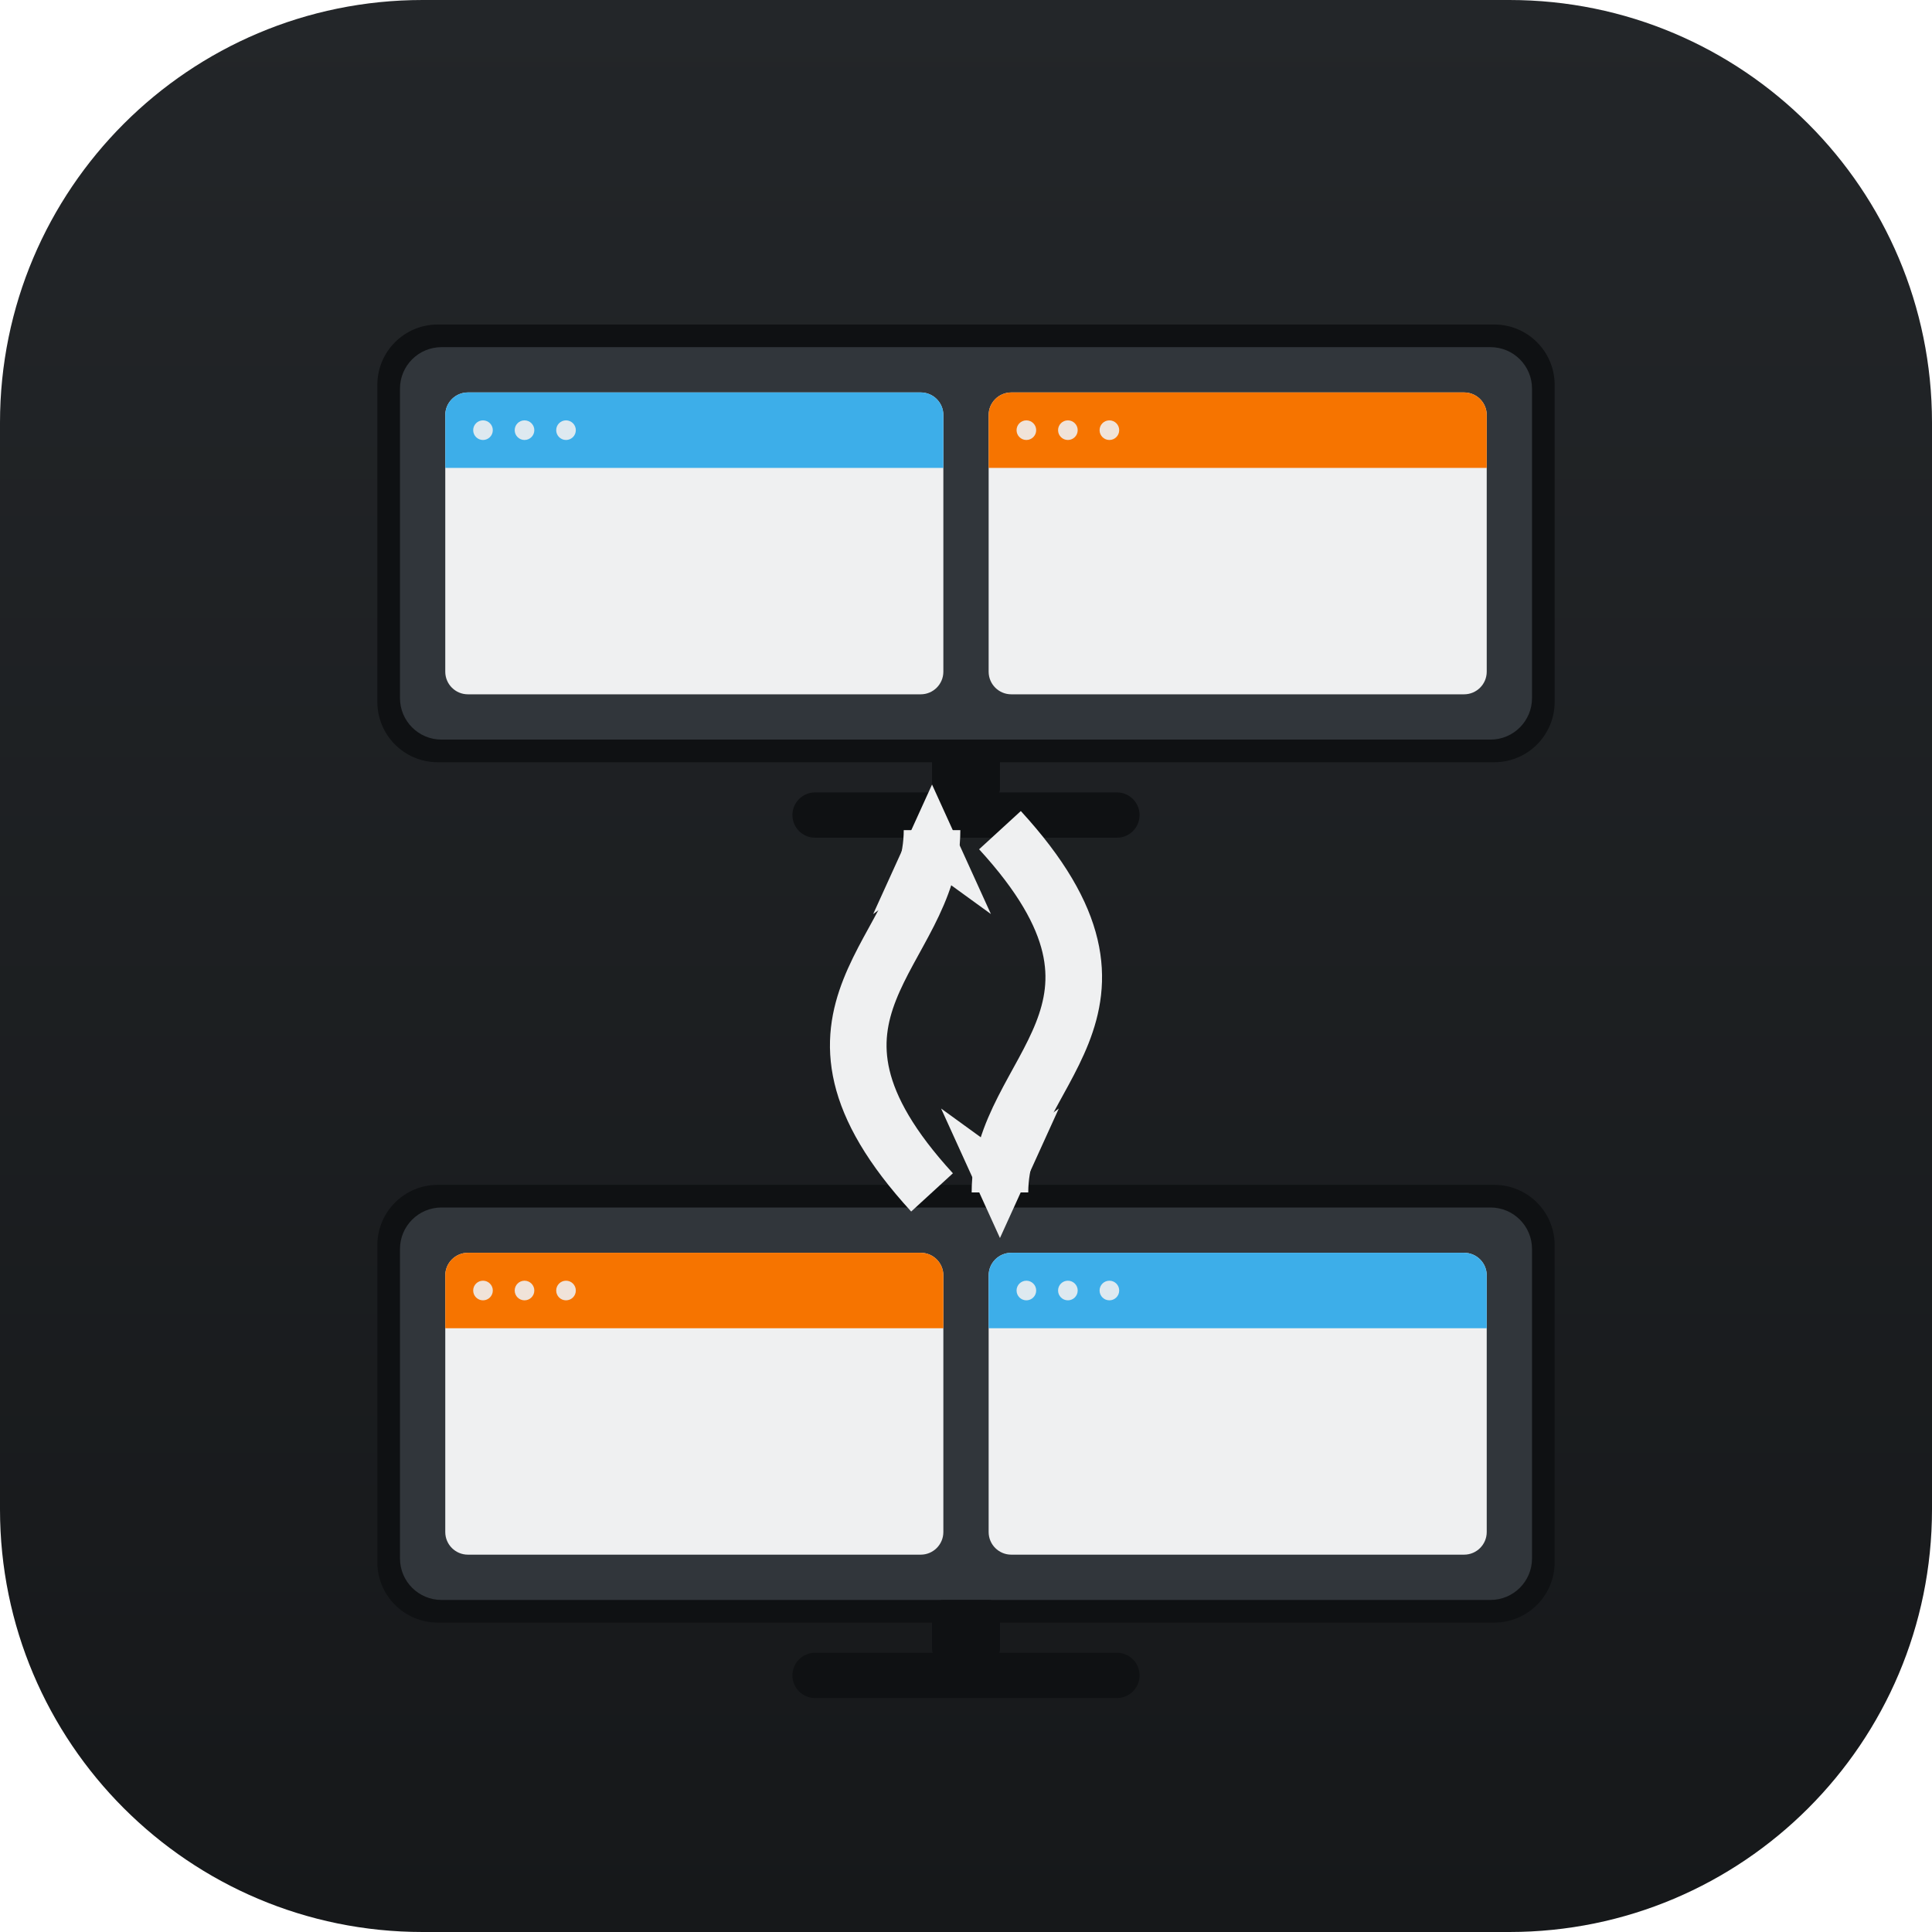
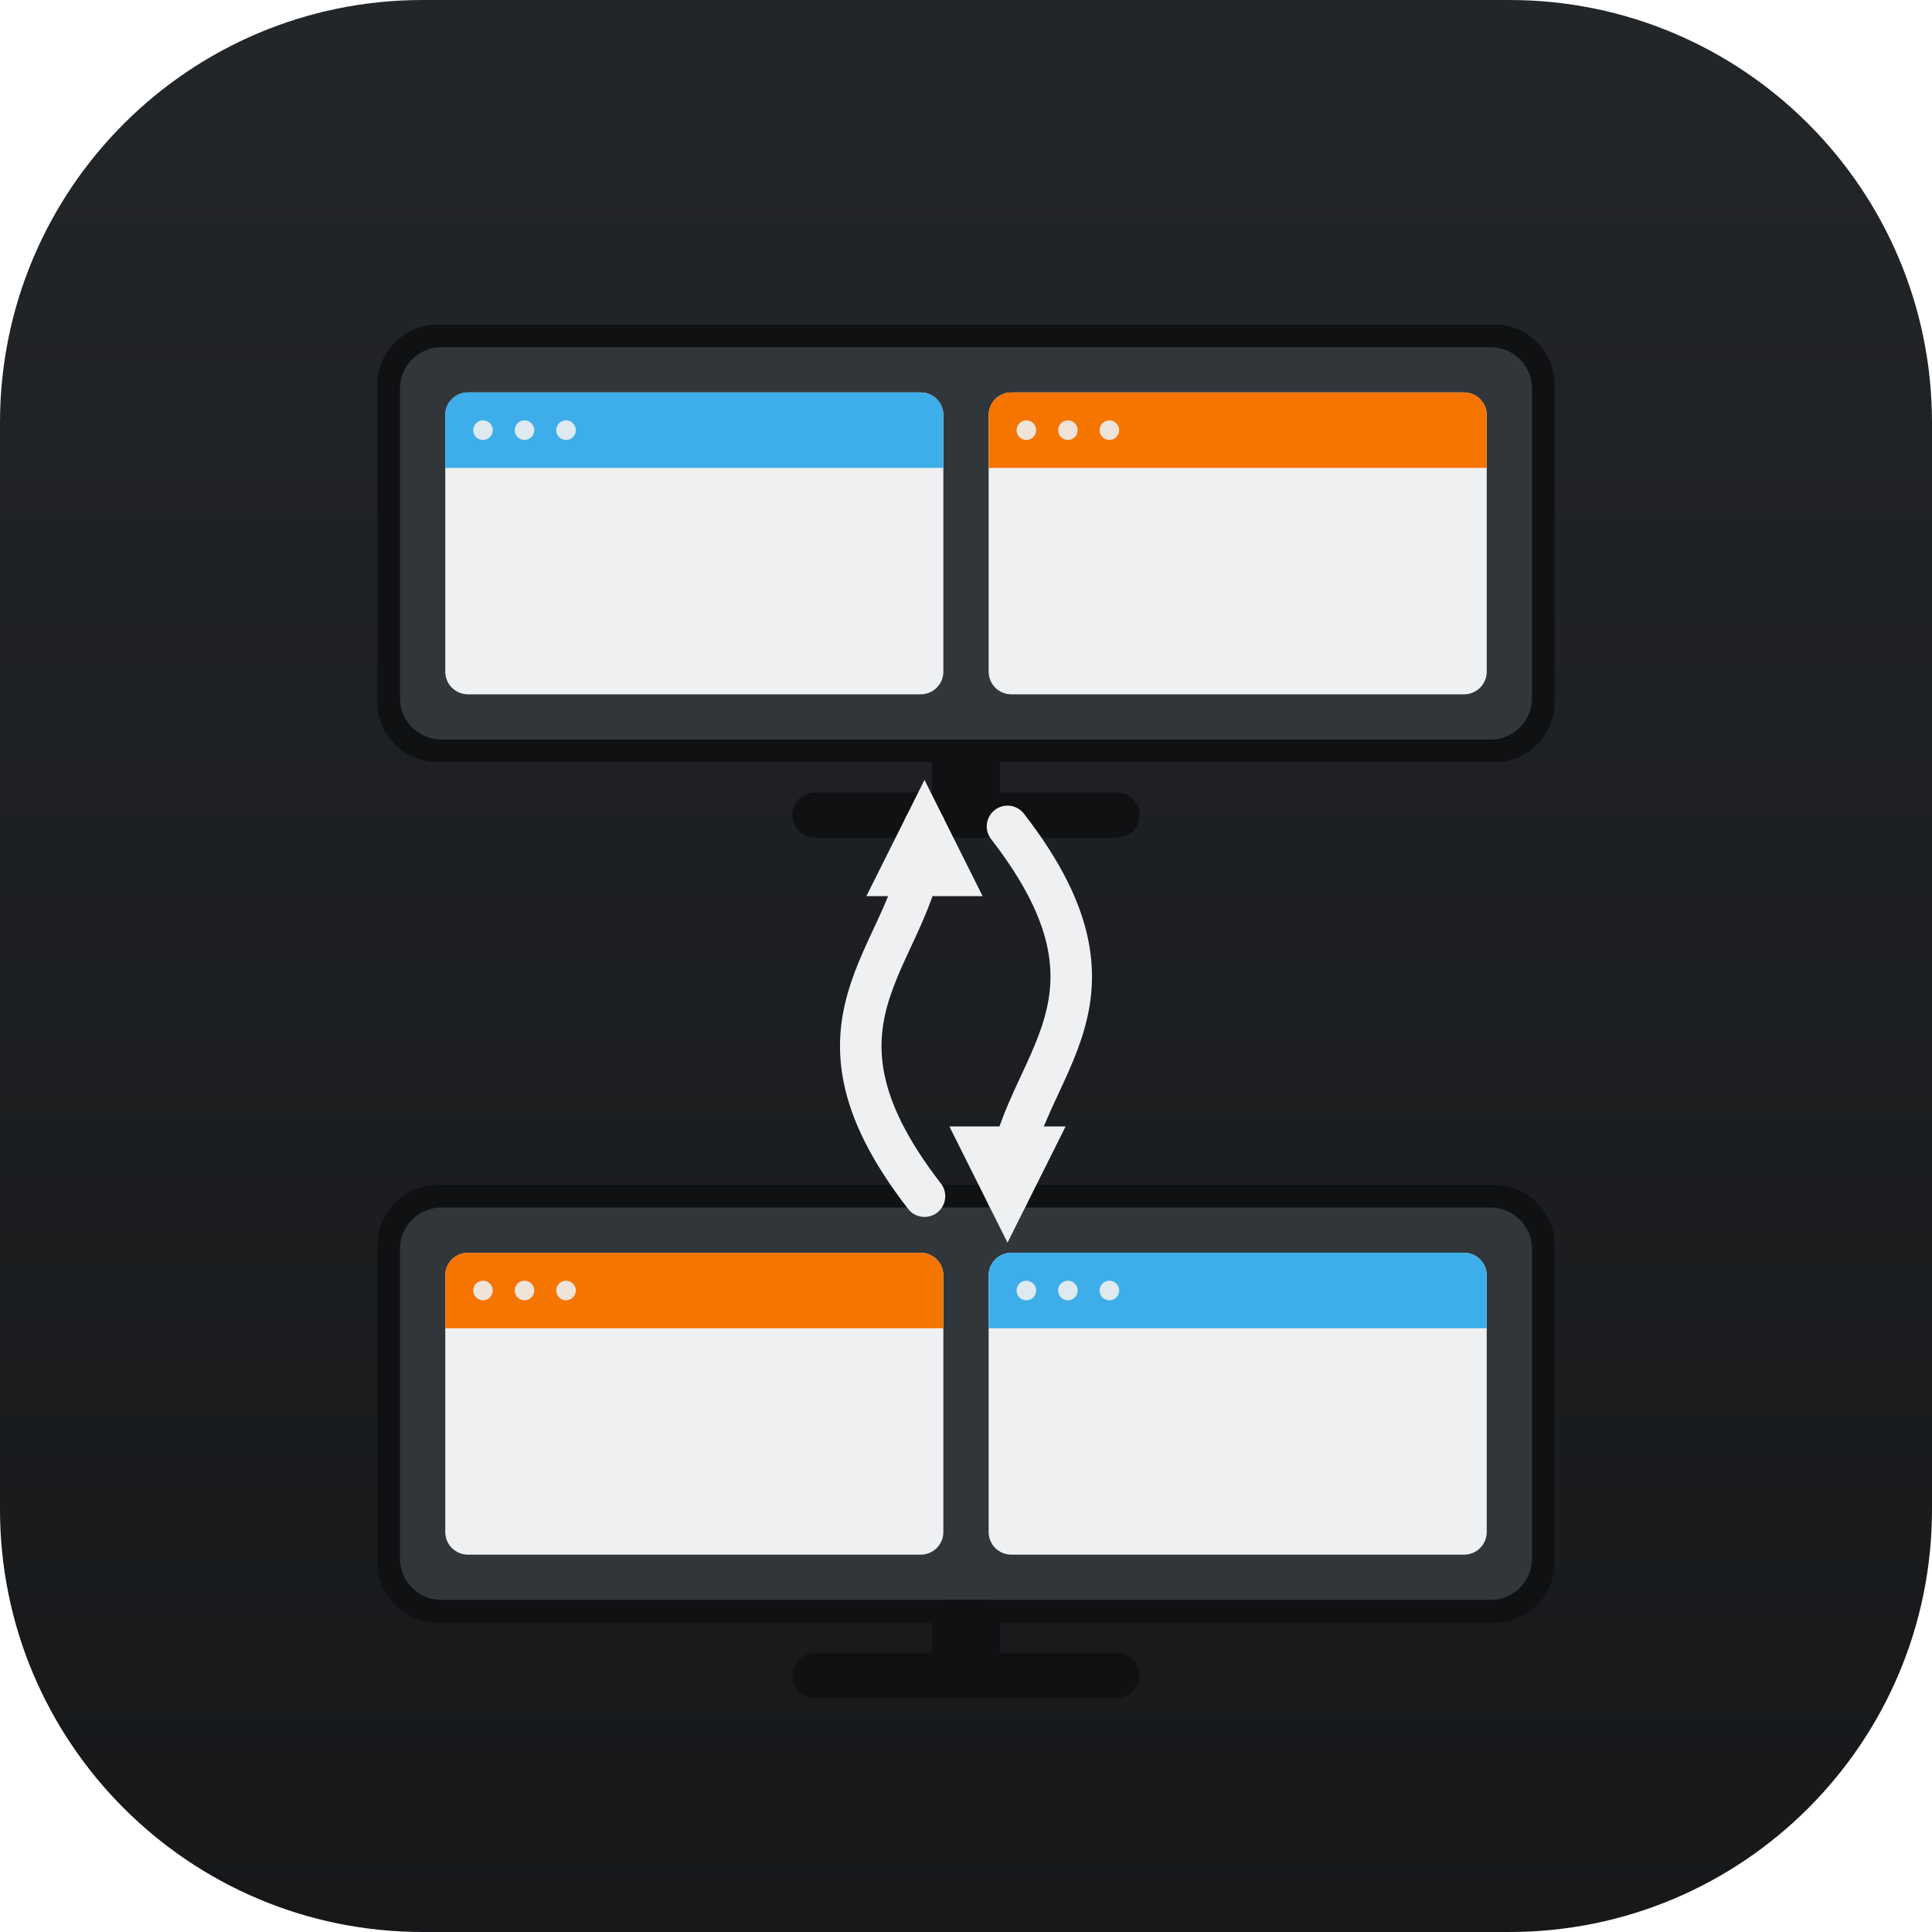
<svg xmlns="http://www.w3.org/2000/svg" width="512" height="512" viewBox="0 0 512 512">
  <defs>
    <linearGradient id="bg" x1="0" y1="0" x2="0" y2="1">
      <stop offset="0" stop-color="#232629" />
      <stop offset="1" stop-color="#16181a" />
    </linearGradient>
  </defs>
  <rect x="0" y="0" width="512" height="512" rx="112" ry="112" fill="url(#bg)" />
  <rect x="100.0" y="86" width="312" height="116" rx="16" ry="16" fill="#0f1113" />
  <rect x="106.0" y="92" width="300" height="104" rx="11" ry="11" fill="#31363b" />
  <rect x="118.0" y="104" width="132.0" height="80" rx="6" ry="6" fill="#eff0f1" />
  <path d="M124.0,104 h120.0 a6,6 0 0 1 6,6 v14 h-132.0 v-14 a6,6 0 0 1 6,-6 z" fill="#3daee9" />
  <circle cx="128.0" cy="114.0" r="2.6" fill="#eff0f1" opacity="0.9" />
  <circle cx="139.0" cy="114.0" r="2.6" fill="#eff0f1" opacity="0.9" />
  <circle cx="150.0" cy="114.0" r="2.6" fill="#eff0f1" opacity="0.9" />
  <rect x="262.0" y="104" width="132.0" height="80" rx="6" ry="6" fill="#eff0f1" />
  <path d="M268.0,104 h120.0 a6,6 0 0 1 6,6 v14 h-132.0 v-14 a6,6 0 0 1 6,-6 z" fill="#f67400" />
  <circle cx="272.0" cy="114.0" r="2.6" fill="#eff0f1" opacity="0.9" />
  <circle cx="283.0" cy="114.0" r="2.6" fill="#eff0f1" opacity="0.9" />
  <circle cx="294.0" cy="114.0" r="2.6" fill="#eff0f1" opacity="0.9" />
  <rect x="247" y="196" width="18" height="16" rx="3" ry="3" fill="#0f1113" />
  <rect x="210" y="210" width="92" height="12" rx="6" ry="6" fill="#0f1113" />
  <rect x="100.0" y="314" width="312" height="116" rx="16" ry="16" fill="#0f1113" />
  <rect x="106.0" y="320" width="300" height="104" rx="11" ry="11" fill="#31363b" />
  <rect x="118.0" y="332" width="132.0" height="80" rx="6" ry="6" fill="#eff0f1" />
  <path d="M124.0,332 h120.0 a6,6 0 0 1 6,6 v14 h-132.0 v-14 a6,6 0 0 1 6,-6 z" fill="#f67400" />
  <circle cx="128.0" cy="342.0" r="2.6" fill="#eff0f1" opacity="0.9" />
  <circle cx="139.0" cy="342.0" r="2.6" fill="#eff0f1" opacity="0.9" />
  <circle cx="150.0" cy="342.0" r="2.6" fill="#eff0f1" opacity="0.9" />
  <rect x="262.0" y="332" width="132.0" height="80" rx="6" ry="6" fill="#eff0f1" />
  <path d="M268.0,332 h120.0 a6,6 0 0 1 6,6 v14 h-132.0 v-14 a6,6 0 0 1 6,-6 z" fill="#3daee9" />
  <circle cx="272.0" cy="342.0" r="2.6" fill="#eff0f1" opacity="0.9" />
  <circle cx="283.0" cy="342.0" r="2.6" fill="#eff0f1" opacity="0.9" />
  <circle cx="294.0" cy="342.0" r="2.6" fill="#eff0f1" opacity="0.9" />
  <rect x="247" y="424" width="18" height="16" rx="3" ry="3" fill="#0f1113" />
  <rect x="210" y="438" width="92" height="12" rx="6" ry="6" fill="#0f1113" />
  <defs>
-     <marker id="aheff0f1" markerUnits="userSpaceOnUse" markerWidth="39.0" markerHeight="39.0" viewBox="0 0 10 10" refX="6.2" refY="5" orient="auto">
-       <path d="M0.5,1 L9.3,5 L0.5,9 L3.4,5 Z" fill="#eff0f1" />
+     <marker id="aheff0f1" viewBox="0 0 10 10" refX="6" refY="5" markerWidth="2.8" markerHeight="2.8" orient="auto">
+       <path d="M0,0 L10,5 L0,10 Z" fill="#eff0f1" />
    </marker>
  </defs>
-   <path d="M247,316.0 C203,268 247,252.64 247,220.0" fill="none" stroke="#eff0f1" stroke-width="15" stroke-linecap="butt" marker-end="url(#aheff0f1)" />
-   <path d="M265,220.0 C309,268 265,283.36 265,316.0" fill="none" stroke="#eff0f1" stroke-width="15" stroke-linecap="butt" marker-end="url(#aheff0f1)" />
+   <path d="M245,317.0 C207,268 245,252.32 245,219.0" fill="none" stroke="#eff0f1" stroke-width="11" stroke-linecap="round" marker-end="url(#aheff0f1)" />
+   <path d="M267,219.0 C305,268 267,283.68 267,317.0" fill="none" stroke="#eff0f1" stroke-width="11" stroke-linecap="round" marker-end="url(#aheff0f1)" />
</svg>
